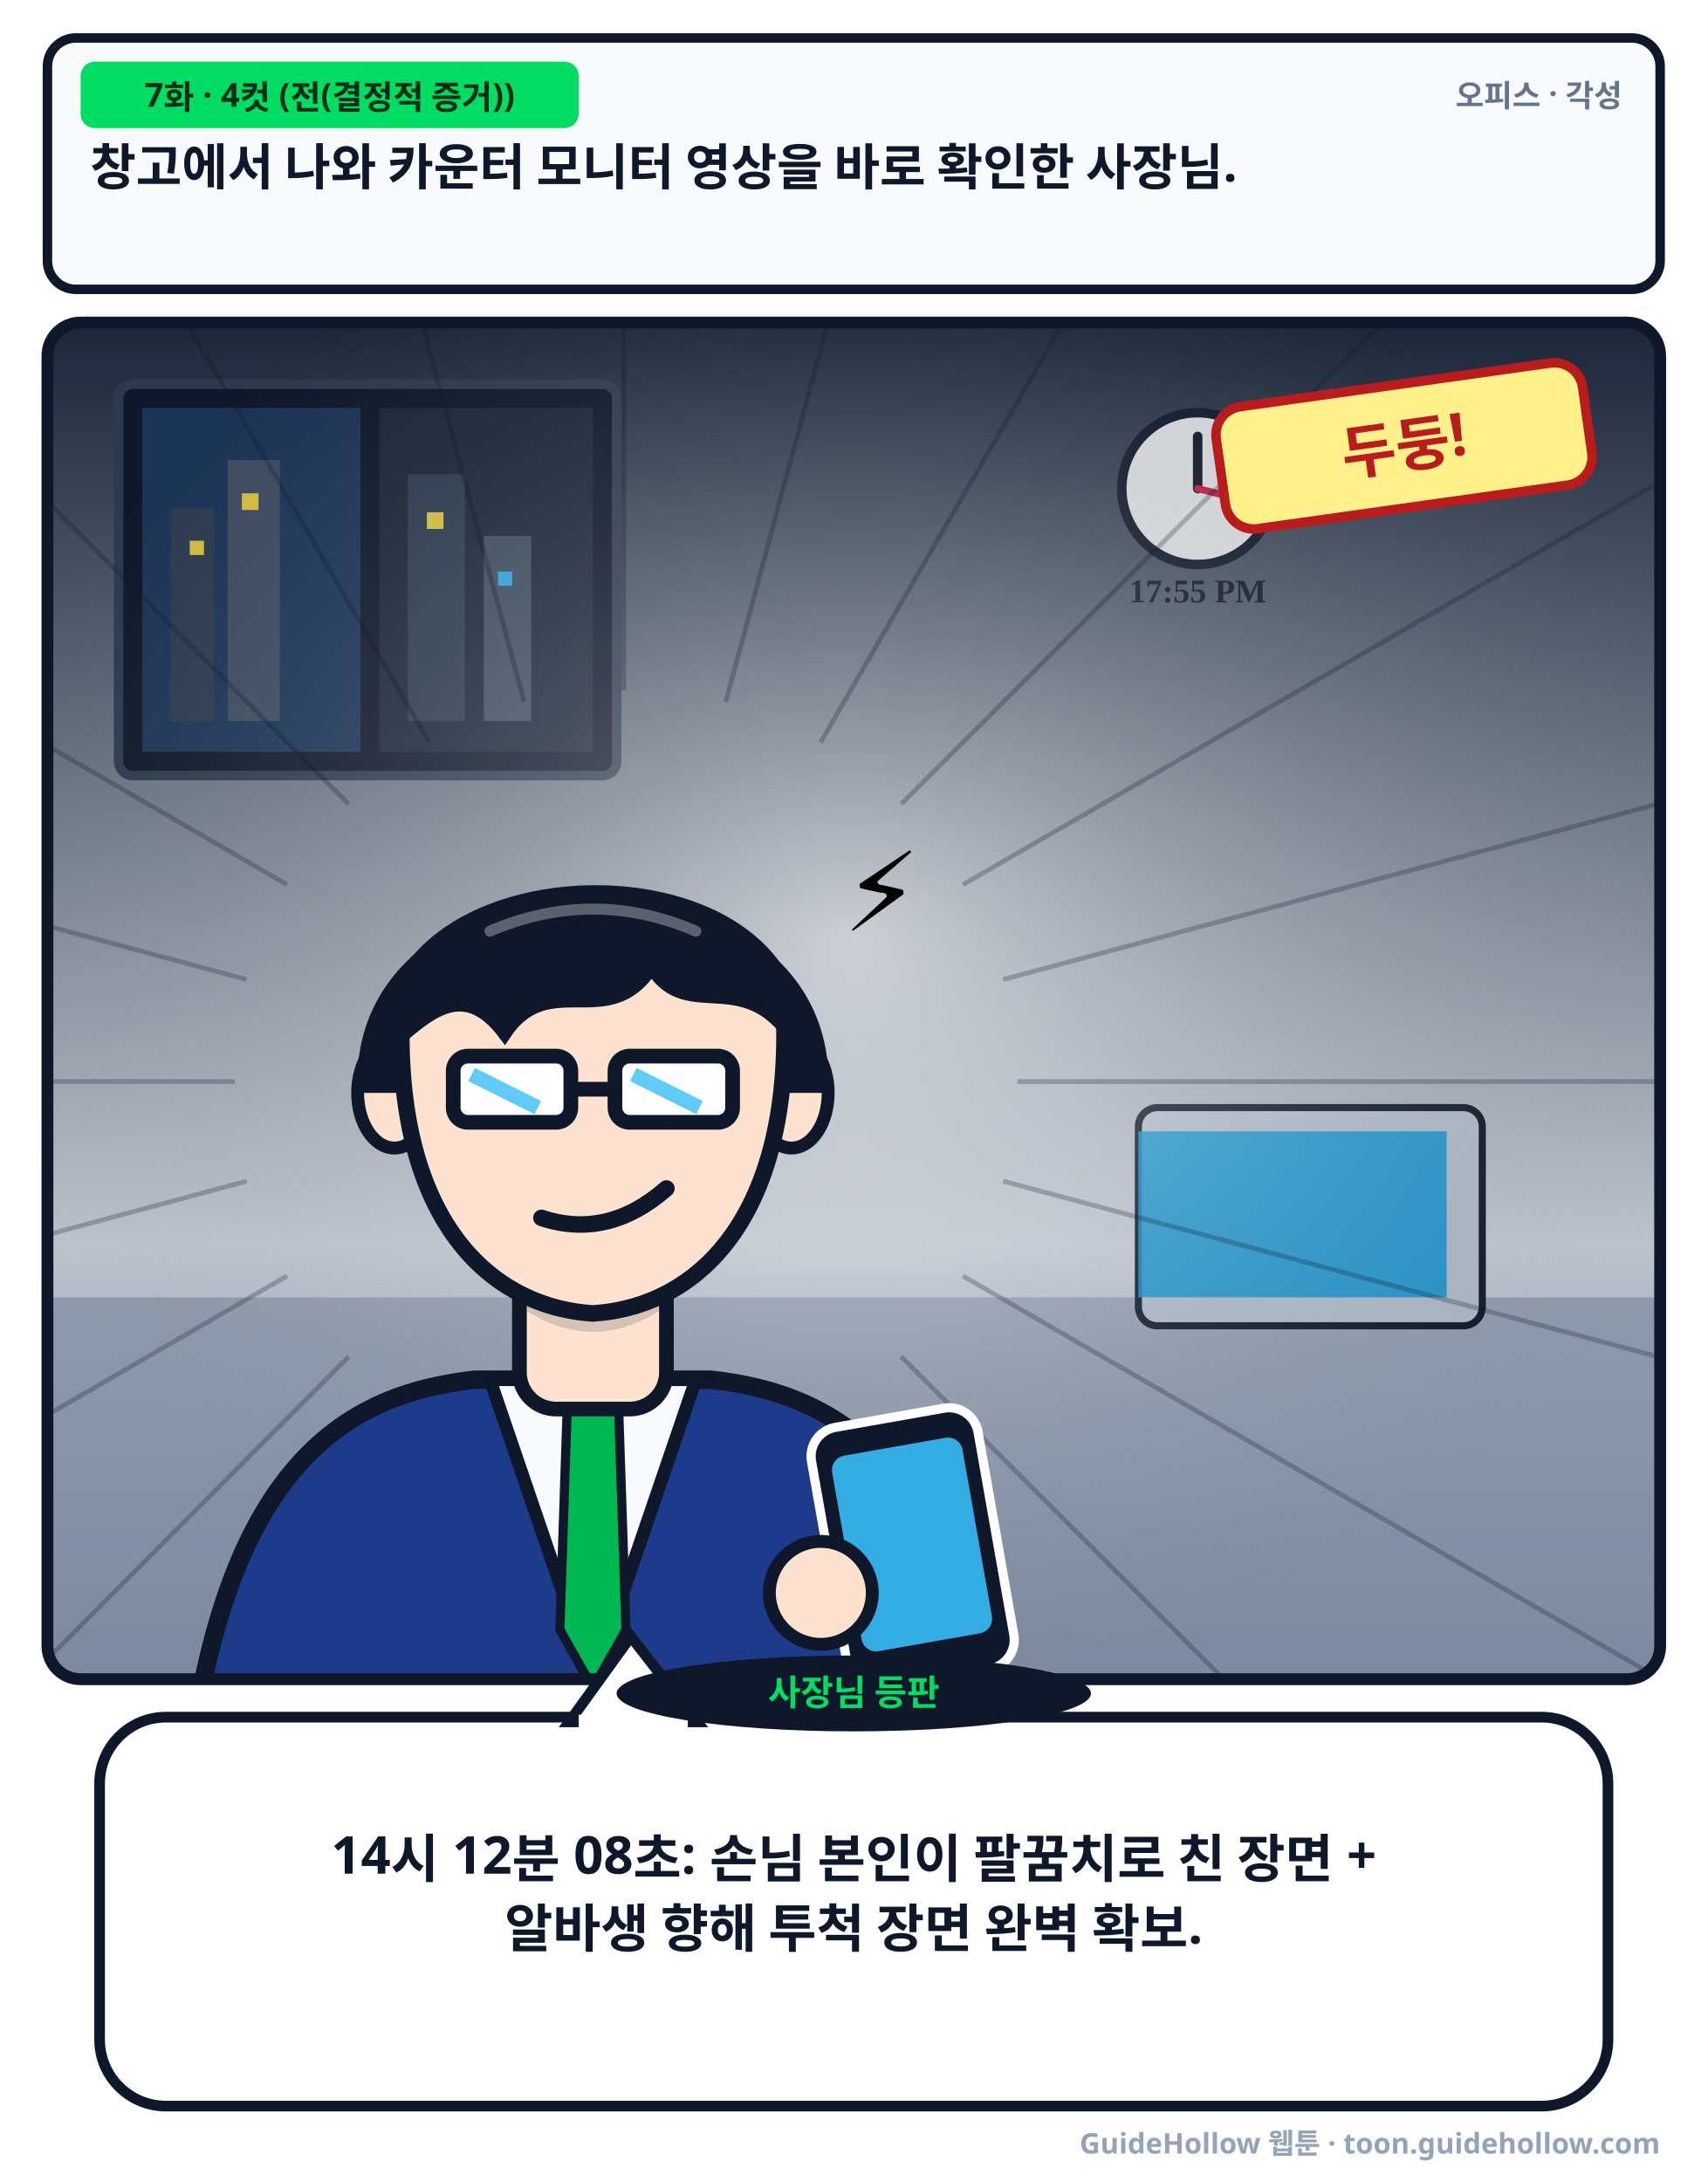
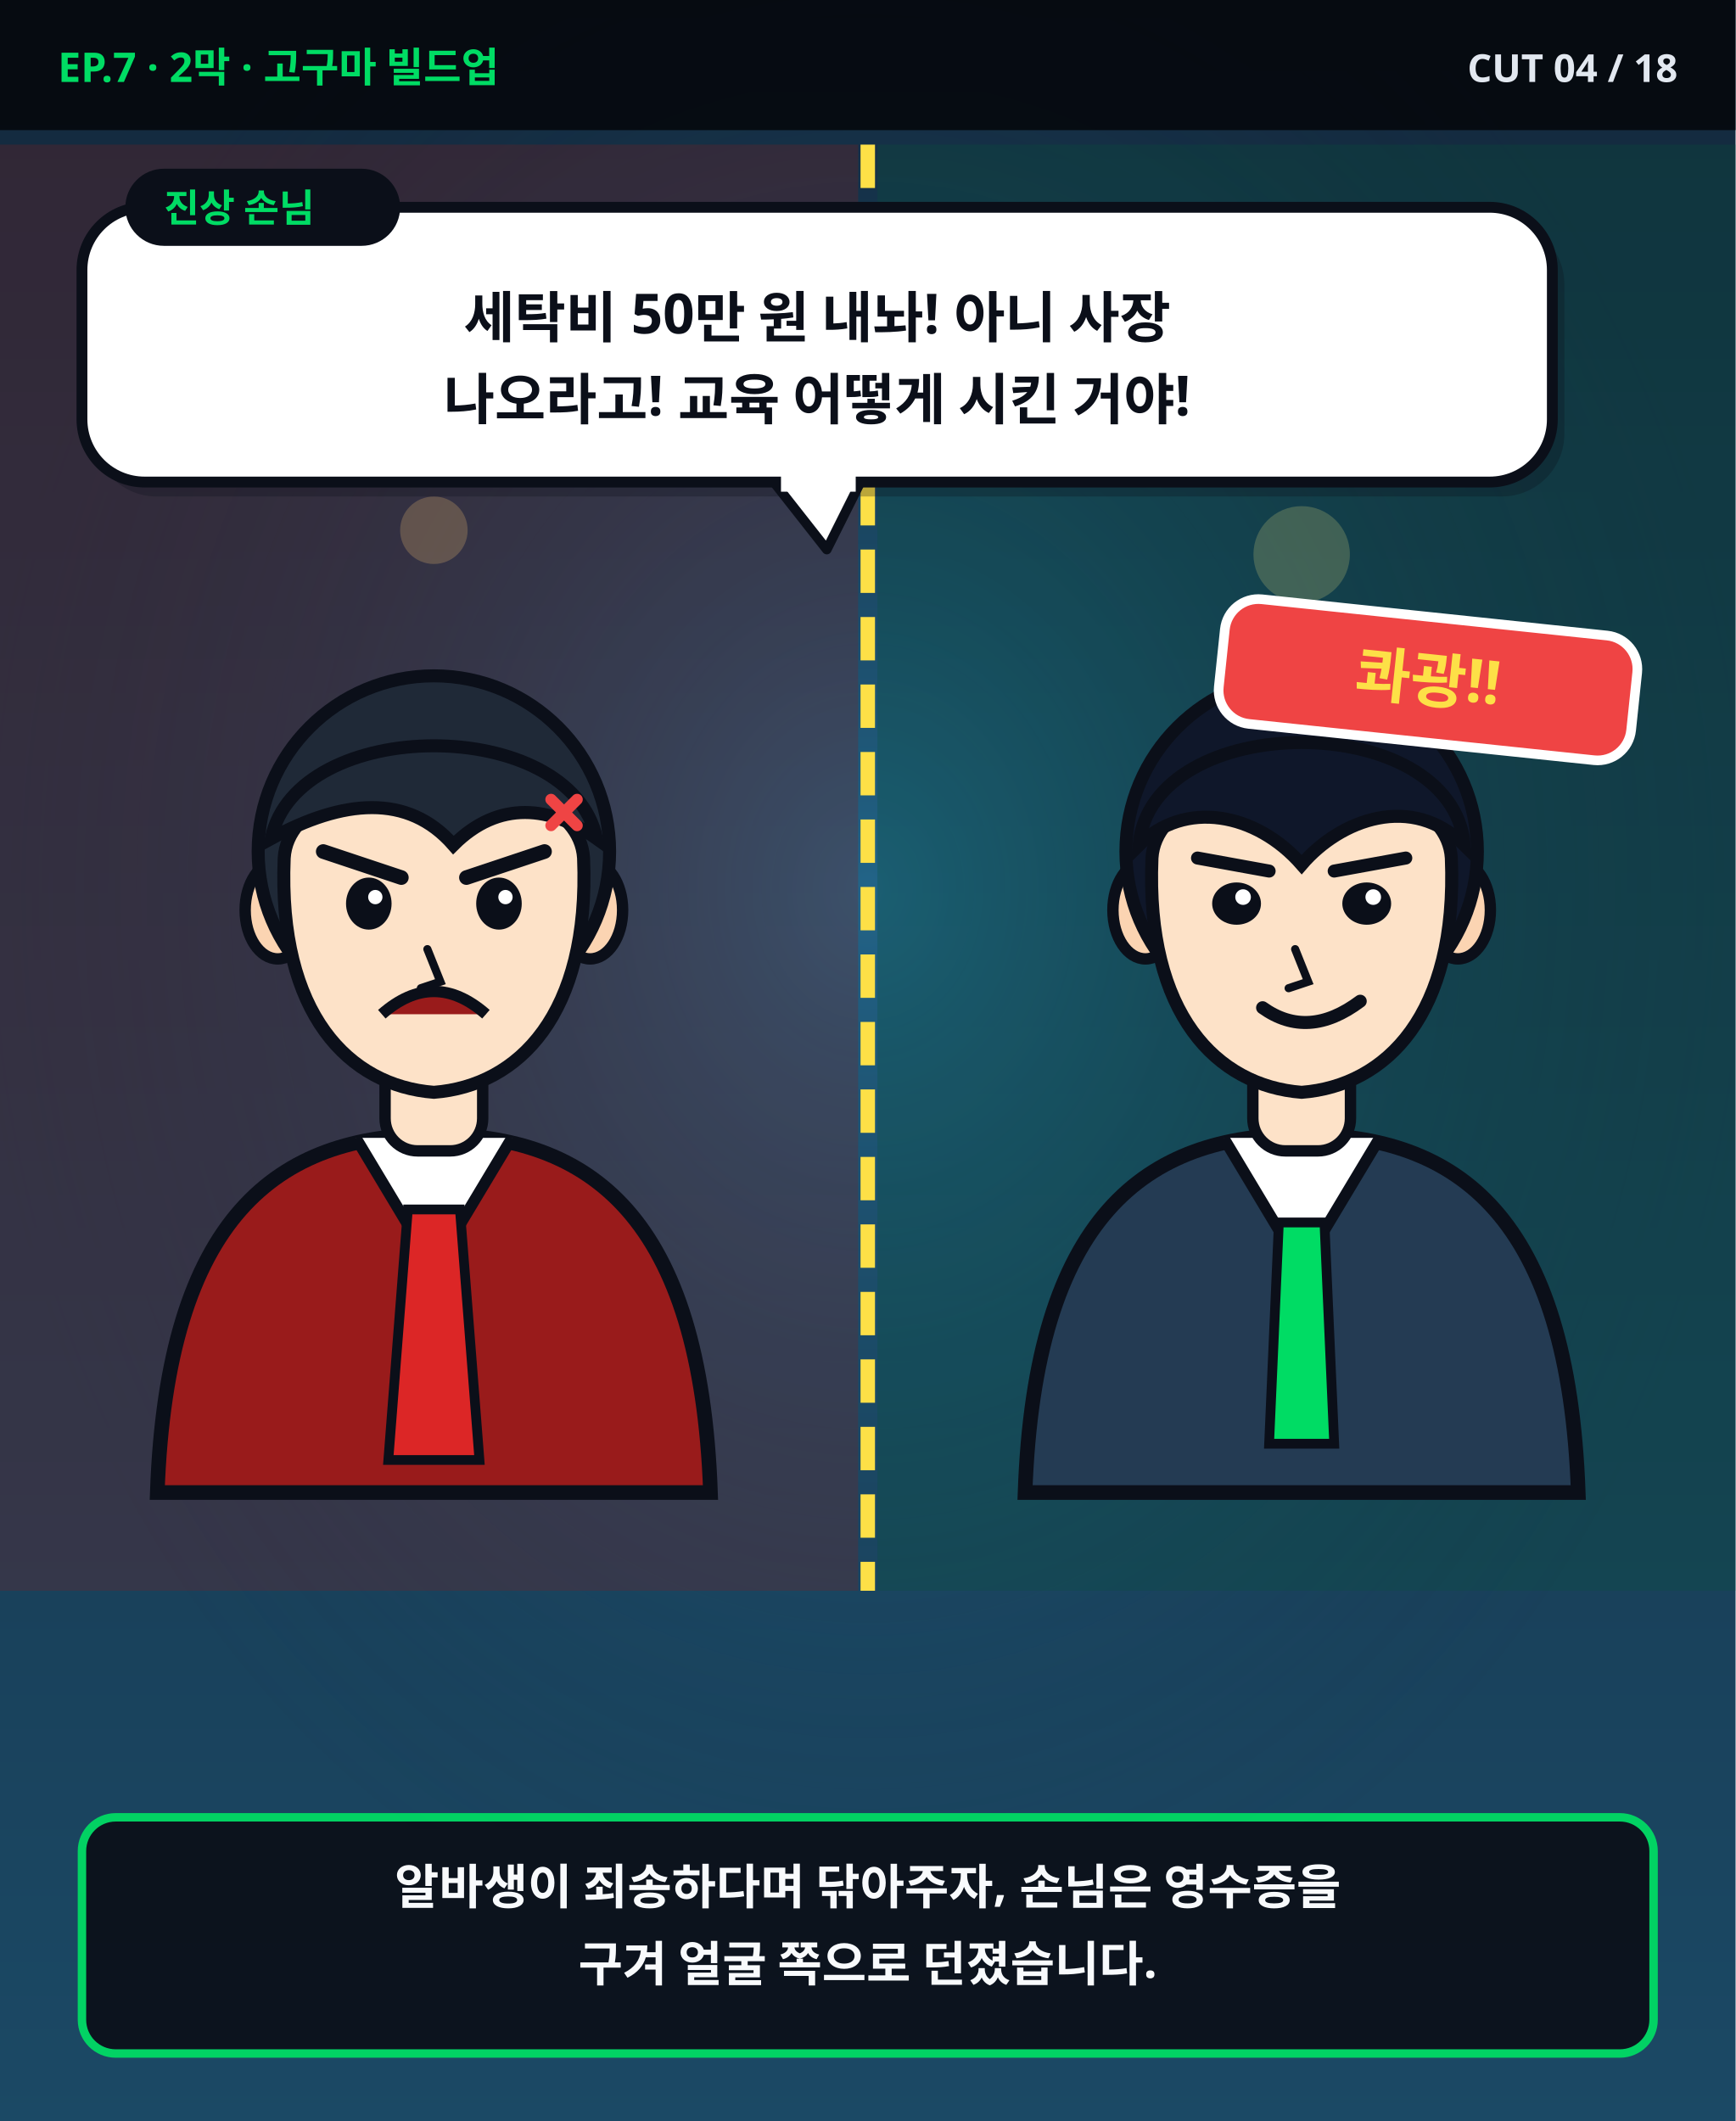
- <svg xmlns="http://www.w3.org/2000/svg" viewBox="0 0 720 920" width="720" height="920" role="img" aria-label="7화 · 4컷 (전(결정적 증거)) - 14시 12분 08초: 손님 본인이 팔꿈치로 친 장면 + 알바생 향해 투척 장면 완벽 확보.">
-   <rect x="0" y="0" width="720" height="920" fill="#ffffff" />
-   <rect x="20" y="16" width="680" height="106" rx="12" fill="#f8fafc" stroke="#0f172a" stroke-width="4" />
-   <rect x="34" y="26" width="210" height="28" rx="6" fill="#00dc64" />
-   <text x="139" y="45" text-anchor="middle" font-size="14" font-weight="900" fill="#052e16" font-family="Noto Sans KR, sans-serif">7화 · 4컷 (전(결정적 증거))</text>
-   <text x="684" y="45" text-anchor="end" font-size="13" font-weight="800" fill="#64748b" font-family="Noto Sans KR, sans-serif">오피스 · 각성</text>
-   <text x="38" y="78" font-size="21" font-weight="800" fill="#0f172a" font-family="Noto Sans KR, Apple SD Gothic Neo, sans-serif">창고에서 나와 카운터 모니터 영상을 바로 확인한 사장님.</text>
+ <svg xmlns="http://www.w3.org/2000/svg" viewBox="0 0 720 880" width="720" height="880" role="img" aria-label="본인이 커피 엎어놓고 알바생 얼굴에 영수증 던진 진상 손님, 천장 카메라 확인 후 벌어진 충격 결말 4컷">
+   <defs>
+     <linearGradient id="bg-cafe" x1="0" y1="0" x2="0" y2="1">
+       <stop offset="0%" stop-color="#13293d" />
+       <stop offset="100%" stop-color="#1b4965" />
+     </linearGradient>
+     <radialGradient id="glow-cafe" cx="50%" cy="42%" r="52%">
+       <stop offset="0%" stop-color="#38bdf8" stop-opacity="0.34" />
+       <stop offset="100%" stop-color="#13293d" stop-opacity="0" />
+     </radialGradient>
+   </defs>
+   <rect width="720" height="880" fill="url(#bg-cafe)" />
+   <rect width="720" height="880" fill="url(#glow-cafe)" />
+   <circle cx="110" cy="140" r="26" fill="#fde68a" opacity="0.28" />
+   <circle cx="260" cy="110" r="18" fill="#fde68a" opacity="0.28" />
+   <circle cx="450" cy="130" r="30" fill="#fde68a" opacity="0.28" />
+   <circle cx="610" cy="150" r="22" fill="#fde68a" opacity="0.28" />
+   <circle cx="180" cy="220" r="14" fill="#fde68a" opacity="0.28" />
+   <circle cx="540" cy="230" r="20" fill="#fde68a" opacity="0.28" />
+   <rect x="0" y="60" width="356" height="600" fill="#7f1d1d" opacity="0.28" />
+   <rect x="364" y="60" width="356" height="600" fill="#064e3b" opacity="0.28" />
+   <line x1="360" y1="60" x2="360" y2="660" stroke="#fde047" stroke-width="6" stroke-dasharray="18,10" />
+   <g transform="translate(180,410) scale(1.35)">
+     <path d="M-85 155 C-82 70 -48 45 0 45 C48 45 82 70 85 155 Z" fill="#991b1b" stroke="#0b0f19" stroke-width="4.5" />
+     <path d="M-24 46 L0 86 L24 46" fill="#ffffff" stroke="#0b0f19" stroke-width="3.5" />
+     <path d="M-8 68 L8 68 L14 145 L-14 145 Z" fill="#dc2626" stroke="#0b0f19" stroke-width="3" />
+     <rect x="-15" y="16" width="30" height="34" rx="10" fill="#fde2c8" stroke="#0b0f19" stroke-width="3.5" />
+     <ellipse cx="-48" cy="-24" rx="10" ry="15" fill="#fbd4b2" stroke="#0b0f19" stroke-width="3.5" />
+     <ellipse cx="48" cy="-24" rx="10" ry="15" fill="#fbd4b2" stroke="#0b0f19" stroke-width="3.5" />
+     <circle cx="0" cy="-42" r="54" fill="#1f2937" stroke="#0b0f19" stroke-width="4" />
+     <path d="M-46 -40 C-48 8 -26 30 0 32 C26 30 48 8 46 -40 C44 -72 -44 -72 -46 -40 Z" fill="#fde2c8" stroke="#0b0f19" stroke-width="4" />
+     <path d="M-50 -46 C-42 -84 42 -84 50 -46 C36 -56 20 -58 6 -44 C-8 -60 -28 -58 -50 -46 Z" fill="#1f2937" stroke="#0b0f19" stroke-width="4" />
+     <path d="M-34 -42 L-10 -34 M10 -34 L34 -42" stroke="#0b0f19" stroke-width="4.5" stroke-linecap="round" />
+     <ellipse cx="-20" cy="-26" rx="7" ry="8" fill="#0b0f19" />
+     <ellipse cx="20" cy="-26" rx="7" ry="8" fill="#0b0f19" />
+     <circle cx="-18" cy="-28" r="2.2" fill="#ffffff" />
+     <circle cx="22" cy="-28" r="2.2" fill="#ffffff" />
+     <path d="M-16 8 Q0 -6 16 8" fill="#991b1b" stroke="#0b0f19" stroke-width="3.5" />
+     <path d="M36 -58 L44 -50 M44 -58 L36 -50" stroke="#ef4444" stroke-width="3.5" stroke-linecap="round" />
+     <path d="M-2 -12 L2 -2 L-4 0" fill="none" stroke="#0b0f19" stroke-width="2.5" stroke-linecap="round" />
+   </g>
+   <g transform="translate(540,410) scale(1.35)">
+     <path d="M-85 155 C-82 70 -48 45 0 45 C48 45 82 70 85 155 Z" fill="#243b53" stroke="#0b0f19" stroke-width="4.5" />
+     <path d="M-24 46 L0 86 L24 46" fill="#ffffff" stroke="#0b0f19" stroke-width="3.5" />
+     <path d="M-7 72 L7 72 L10 140 L-10 140 Z" fill="#00dc64" stroke="#0b0f19" stroke-width="3" />
+     <rect x="-15" y="16" width="30" height="34" rx="10" fill="#fde2c8" stroke="#0b0f19" stroke-width="3.5" />
+     <ellipse cx="-48" cy="-24" rx="10" ry="15" fill="#fbd4b2" stroke="#0b0f19" stroke-width="3.5" />
+     <ellipse cx="48" cy="-24" rx="10" ry="15" fill="#fbd4b2" stroke="#0b0f19" stroke-width="3.5" />
+     <circle cx="0" cy="-42" r="54" fill="#0f172a" stroke="#0b0f19" stroke-width="4" />
+     <path d="M-46 -40 C-48 8 -26 30 0 32 C26 30 48 8 46 -40 C44 -72 -44 -72 -46 -40 Z" fill="#fde2c8" stroke="#0b0f19" stroke-width="4" />
+     <path d="M-50 -44 C-46 -86 46 -86 50 -44 C34 -60 12 -52 0 -38 C-14 -54 -36 -58 -50 -44 Z" fill="#0f172a" stroke="#0b0f19" stroke-width="4" />
+     <path d="M-32 -40 L-10 -36 M10 -36 L32 -40" stroke="#0b0f19" stroke-width="4" stroke-linecap="round" />
+     <ellipse cx="-20" cy="-26" rx="7.5" ry="6.5" fill="#0b0f19" />
+     <ellipse cx="20" cy="-26" rx="7.5" ry="6.5" fill="#0b0f19" />
+     <circle cx="-18" cy="-28" r="2.4" fill="#ffffff" />
+     <circle cx="22" cy="-28" r="2.4" fill="#ffffff" />
+     <path d="M-12 6 Q2 16 18 4" fill="none" stroke="#0b0f19" stroke-width="4" stroke-linecap="round" />
+     <path d="M-2 -12 L2 -2 L-4 0" fill="none" stroke="#0b0f19" stroke-width="2.5" stroke-linecap="round" />
+   </g>
+   <rect x="0" y="0" width="720" height="54" fill="#05070b" opacity="0.88" />
+   <text x="24" y="34" font-family="Pretendard, Apple SD Gothic Neo, sans-serif" font-size="17" font-weight="800" fill="#00dc64">EP.7 · 2막 · 고구마 빌드업</text>
+   <text x="696" y="34" text-anchor="end" font-family="Pretendard, Apple SD Gothic Neo, sans-serif" font-size="16" font-weight="800" fill="#e2e8f0">CUT 04 / 18</text>
  <g>
-     <clipPath id="stageClip">
-       <rect x="20" y="136" width="680" height="572" rx="14" />
-     </clipPath>
-     <g clip-path="url(#stageClip)">
-       <defs>
-         <linearGradient id="bgGrad" x1="0" y1="0" x2="0" y2="1">
-           <stop offset="0%" stop-color="#1e293b" />
-           <stop offset="68%" stop-color="#e2e8f0" />
-           <stop offset="100%" stop-color="#94a3b8" />
-         </linearGradient>
-         <radialGradient id="spotGrad" cx="50%" cy="45%" r="55%">
-           <stop offset="0%" stop-color="#ffffff" stop-opacity="0.45" />
-           <stop offset="100%" stop-color="#0f172a" stop-opacity="0.18" />
-         </radialGradient>
-       </defs>
-       <rect x="20" y="136" width="680" height="572" fill="url(#bgGrad)" />
-       <rect x="20" y="547" width="680" height="160" fill="#94a3b8" opacity="0.68" />
-       <rect x="50" y="162" width="210" height="165" rx="6" fill="#0f172a" stroke="#334155" stroke-width="4" />
-       <rect x="60" y="172" width="92" height="145" fill="#1e3a5f" />
-       <rect x="160" y="172" width="90" height="145" fill="#1e293b" />
-       <rect x="72" y="214" width="18" height="90" fill="#334155" />
-       <rect x="96" y="194" width="22" height="110" fill="#475569" />
-       <rect x="172" y="200" width="24" height="104" fill="#334155" />
-       <rect x="204" y="226" width="20" height="78" fill="#475569" />
-       <rect x="80" y="228" width="6" height="6" fill="#fde047" />
-       <rect x="102" y="208" width="7" height="7" fill="#fde047" />
-       <rect x="180" y="216" width="7" height="7" fill="#fde047" />
-       <rect x="210" y="241" width="6" height="6" fill="#38bdf8" />
-       <circle cx="505" cy="206" r="32" fill="#ffffff" stroke="#0f172a" stroke-width="4" />
-       <line x1="505" y1="206" x2="505" y2="184" stroke="#0f172a" stroke-width="4" stroke-linecap="round" />
-       <line x1="505" y1="206" x2="525" y2="211" stroke="#e11d48" stroke-width="3" stroke-linecap="round" />
-       <text x="505" y="254" text-anchor="middle" font-size="14" font-weight="800" fill="#0f172a">17:55 PM</text>
-       <rect x="480" y="467" width="145" height="92" rx="8" fill="#cbd5e1" stroke="#0f172a" stroke-width="3" />
-       <rect x="480" y="477" width="130" height="70" fill="#0ea5e9" opacity="0.85" />
-       <rect x="20" y="136" width="680" height="572" fill="url(#spotGrad)" />
-       <line x1="429" y1="456" x2="784" y2="456" stroke="#0f172a" stroke-width="2" opacity="0.26" />
-       <line x1="423" y1="498" x2="766" y2="590" stroke="#0f172a" stroke-width="2" opacity="0.26" />
-       <line x1="406" y1="538" x2="714" y2="716" stroke="#0f172a" stroke-width="2" opacity="0.26" />
-       <line x1="380" y1="572" x2="631" y2="823" stroke="#0f172a" stroke-width="2" opacity="0.26" />
-       <line x1="346" y1="598" x2="524" y2="906" stroke="#0f172a" stroke-width="2" opacity="0.26" />
-       <line x1="306" y1="615" x2="398" y2="958" stroke="#0f172a" stroke-width="2" opacity="0.26" />
-       <line x1="264" y1="621" x2="264" y2="976" stroke="#0f172a" stroke-width="2" opacity="0.26" />
-       <line x1="221" y1="615" x2="129" y2="958" stroke="#0f172a" stroke-width="2" opacity="0.26" />
-       <line x1="181" y1="598" x2="4" y2="906" stroke="#0f172a" stroke-width="2" opacity="0.26" />
-       <line x1="147" y1="572" x2="-103" y2="823" stroke="#0f172a" stroke-width="2" opacity="0.26" />
-       <line x1="121" y1="538" x2="-186" y2="716" stroke="#0f172a" stroke-width="2" opacity="0.26" />
-       <line x1="104" y1="498" x2="-238" y2="590" stroke="#0f172a" stroke-width="2" opacity="0.26" />
-       <line x1="99" y1="456" x2="-256" y2="456" stroke="#0f172a" stroke-width="2" opacity="0.26" />
-       <line x1="104" y1="413" x2="-238" y2="321" stroke="#0f172a" stroke-width="2" opacity="0.26" />
-       <line x1="121" y1="373" x2="-186" y2="195" stroke="#0f172a" stroke-width="2" opacity="0.26" />
-       <line x1="147" y1="339" x2="-103" y2="88" stroke="#0f172a" stroke-width="2" opacity="0.26" />
-       <line x1="181" y1="313" x2="3" y2="5" stroke="#0f172a" stroke-width="2" opacity="0.26" />
-       <line x1="221" y1="296" x2="129" y2="-46" stroke="#0f172a" stroke-width="2" opacity="0.26" />
-       <line x1="263" y1="291" x2="263" y2="-64" stroke="#0f172a" stroke-width="2" opacity="0.26" />
-       <line x1="306" y1="296" x2="398" y2="-46" stroke="#0f172a" stroke-width="2" opacity="0.26" />
-       <line x1="346" y1="313" x2="524" y2="5" stroke="#0f172a" stroke-width="2" opacity="0.26" />
-       <line x1="380" y1="339" x2="631" y2="88" stroke="#0f172a" stroke-width="2" opacity="0.26" />
-       <line x1="406" y1="373" x2="714" y2="195" stroke="#0f172a" stroke-width="2" opacity="0.26" />
-       <line x1="423" y1="413" x2="766" y2="321" stroke="#0f172a" stroke-width="2" opacity="0.26" />
-       <g transform="translate(250,498) scale(1.55)">
-         <path d="M -112 185 C -106 78, -68 58, -32 54 L 32 54 C 68 58, 106 78, 112 185 Z" fill="#1e3a8a" stroke="#0f172a" stroke-width="5" />
-         <polygon points="-28,54 28,54 0,136" fill="#f8fafc" stroke="#0f172a" stroke-width="3.5" />
-         <polygon points="-7,62 7,62 9,122 0,138 -9,122" fill="#00b853" stroke="#0f172a" stroke-width="2.5" />
-         <rect x="-20" y="18" width="40" height="44" rx="10" fill="#fde2cf" stroke="#0f172a" stroke-width="4" />
-         <path d="M -20 34 Q 0 48 20 34 L 20 22 L -20 22 Z" fill="#0f172a" opacity="0.16" />
-         <ellipse cx="-54" cy="-24" rx="10" ry="15" fill="#fde2cf" stroke="#0f172a" stroke-width="3.5" />
-         <ellipse cx="54" cy="-24" rx="10" ry="15" fill="#fde2cf" stroke="#0f172a" stroke-width="3.5" />
-         <path d="M -64 -24 C -68 -96, 68 -96, 64 -24 Z" fill="#0f172a" />
-         <path d="M -52 -46 C -54 8, -30 34, 0 36 C 30 34, 54 8, 52 -46 C 52 -84, -52 -84, -52 -46 Z" fill="#fde2cf" stroke="#0f172a" stroke-width="4.5" />
-         <path d="M -56 -36 C -58 -92, 58 -94, 56 -36 C 42 -60, 26 -42, 16 -58 C 4 -40, -12 -58, -24 -40 C -36 -56, -46 -44, -56 -36 Z" fill="#0f172a" stroke="#0f172a" stroke-width="3.5" />
-         <path d="M -28 -68 Q 0 -80 28 -68" fill="none" stroke="#ffffff" stroke-width="3" opacity="0.32" stroke-linecap="round" />
-         <rect x="-38" y="-34" width="32" height="18" rx="4" fill="#ffffff" stroke="#0f172a" stroke-width="4" />
-         <rect x="6" y="-34" width="32" height="18" rx="4" fill="#ffffff" stroke="#0f172a" stroke-width="4" />
-         <line x1="-6" y1="-25" x2="6" y2="-25" stroke="#0f172a" stroke-width="4" />
-         <line x1="-33" y1="-29" x2="-15" y2="-20" stroke="#38bdf8" stroke-width="4" opacity="0.8" />
-         <line x1="11" y1="-29" x2="29" y2="-20" stroke="#38bdf8" stroke-width="4" opacity="0.8" />
-         <path d="M -14 10 Q 4 16 20 2" fill="none" stroke="#0f172a" stroke-width="4.5" stroke-linecap="round" />
-         <text x="68" y="-68" font-size="30">⚡</text>
-         <rect x="64" y="64" width="46" height="72" rx="8" fill="#0f172a" stroke="#ffffff" stroke-width="2.5" transform="rotate(-10 86 100)" />
-         <rect x="69" y="72" width="36" height="54" rx="4" fill="#38bdf8" opacity="0.9" transform="rotate(-10 86 100)" />
-         <circle cx="62" cy="112" r="14" fill="#fde2cf" stroke="#0f172a" stroke-width="3.5" />
-       </g>
-     </g>
-     <rect x="20" y="136" width="680" height="572" rx="14" fill="none" stroke="#0f172a" stroke-width="5" />
+     <rect x="39" y="92" width="610" height="114" rx="26" fill="#0b0f19" opacity="0.28" />
+     <rect x="34" y="86" width="610" height="114" rx="26" fill="#ffffff" stroke="#0b0f19" stroke-width="4.5" />
+     <polygon points="321,200 343,228 357,200" fill="#ffffff" stroke="#0b0f19" stroke-width="4" stroke-linejoin="round" />
+     <rect x="324" y="195" width="31" height="9" fill="#ffffff" />
+     <rect x="52" y="70" width="114" height="32" rx="16" fill="#0b0f19" />
+     <text x="68" y="92" font-family="Pretendard, Apple SD Gothic Neo, sans-serif" font-size="16" font-weight="800" fill="#00dc64">진상 손님</text>
+     <text x="339" y="140" text-anchor="middle" font-family="Pretendard, Apple SD Gothic Neo, sans-serif" font-size="23" font-weight="800" fill="#0b0f19">세탁비 50만 원 내놔! 아니 사장</text>
+     <text x="339" y="174" text-anchor="middle" font-family="Pretendard, Apple SD Gothic Neo, sans-serif" font-size="23" font-weight="800" fill="#0b0f19">나오라고! 교육 어떻게 시킨 거야!</text>
  </g>
-   <g transform="translate(592, 188) rotate(-8)">
-     <rect x="-78" y="-26" width="156" height="52" rx="12" fill="#fef08a" stroke="#b91c1c" stroke-width="4" />
-     <text x="0" y="9" text-anchor="middle" font-size="25" font-weight="900" fill="#b91c1c" font-family="Noto Sans KR, sans-serif">두둥!</text>
+   <g transform="translate(592, 286) rotate(6)">
+     <rect x="-86" y="-30" width="172" height="52" rx="14" fill="#ef4444" stroke="#ffffff" stroke-width="4" />
+     <text x="0" y="5" text-anchor="middle" font-family="Pretendard, Apple SD Gothic Neo, sans-serif" font-size="25" font-weight="900" fill="#fde047">콰광!!</text>
  </g>
-   <rect x="42" y="724" width="636" height="164" rx="28" fill="#ffffff" stroke="#0f172a" stroke-width="4.5" />
-   <polygon points="240,726 266,690 294,726" fill="#ffffff" stroke="#0f172a" stroke-width="4.5" />
-   <line x1="244" y1="726" x2="290" y2="726" stroke="#ffffff" stroke-width="6" />
-   <rect x="260" y="698" width="200" height="32" rx="999" fill="#0f172a" />
-   <text x="360" y="719" text-anchor="middle" font-size="15" font-weight="900" fill="#00dc64" font-family="Noto Sans KR, sans-serif">사장님 등판</text>
-   <text x="360" y="790" text-anchor="middle" font-size="22" font-weight="800" fill="#0f172a" font-family="Noto Sans KR, Apple SD Gothic Neo, sans-serif">14시 12분 08초: 손님 본인이 팔꿈치로 친 장면 +</text>
-   <text x="360" y="821" text-anchor="middle" font-size="22" font-weight="800" fill="#0f172a" font-family="Noto Sans KR, Apple SD Gothic Neo, sans-serif">알바생 향해 투척 장면 완벽 확보.</text>
-   <text x="700" y="908" text-anchor="end" font-size="12" font-weight="700" fill="#94a3b8" font-family="Noto Sans KR, sans-serif">GuideHollow 웹툰 · toon.guidehollow.com</text>
+   <rect x="34" y="754" width="652" height="98" rx="14" fill="#0b0f19" opacity="0.93" stroke="#00dc64" stroke-width="3.5" />
+   <text x="360" y="790" text-anchor="middle" font-family="Pretendard, Apple SD Gothic Neo, sans-serif" font-size="20" font-weight="700" fill="#f8fafc">알바생이 죄송하다며 닦아주자, 손님은 영수증을</text>
+   <text x="360" y="822" text-anchor="middle" font-family="Pretendard, Apple SD Gothic Neo, sans-serif" font-size="20" font-weight="700" fill="#f8fafc">구겨 얼굴 쪽으로 던졌습니다.</text>
</svg>
